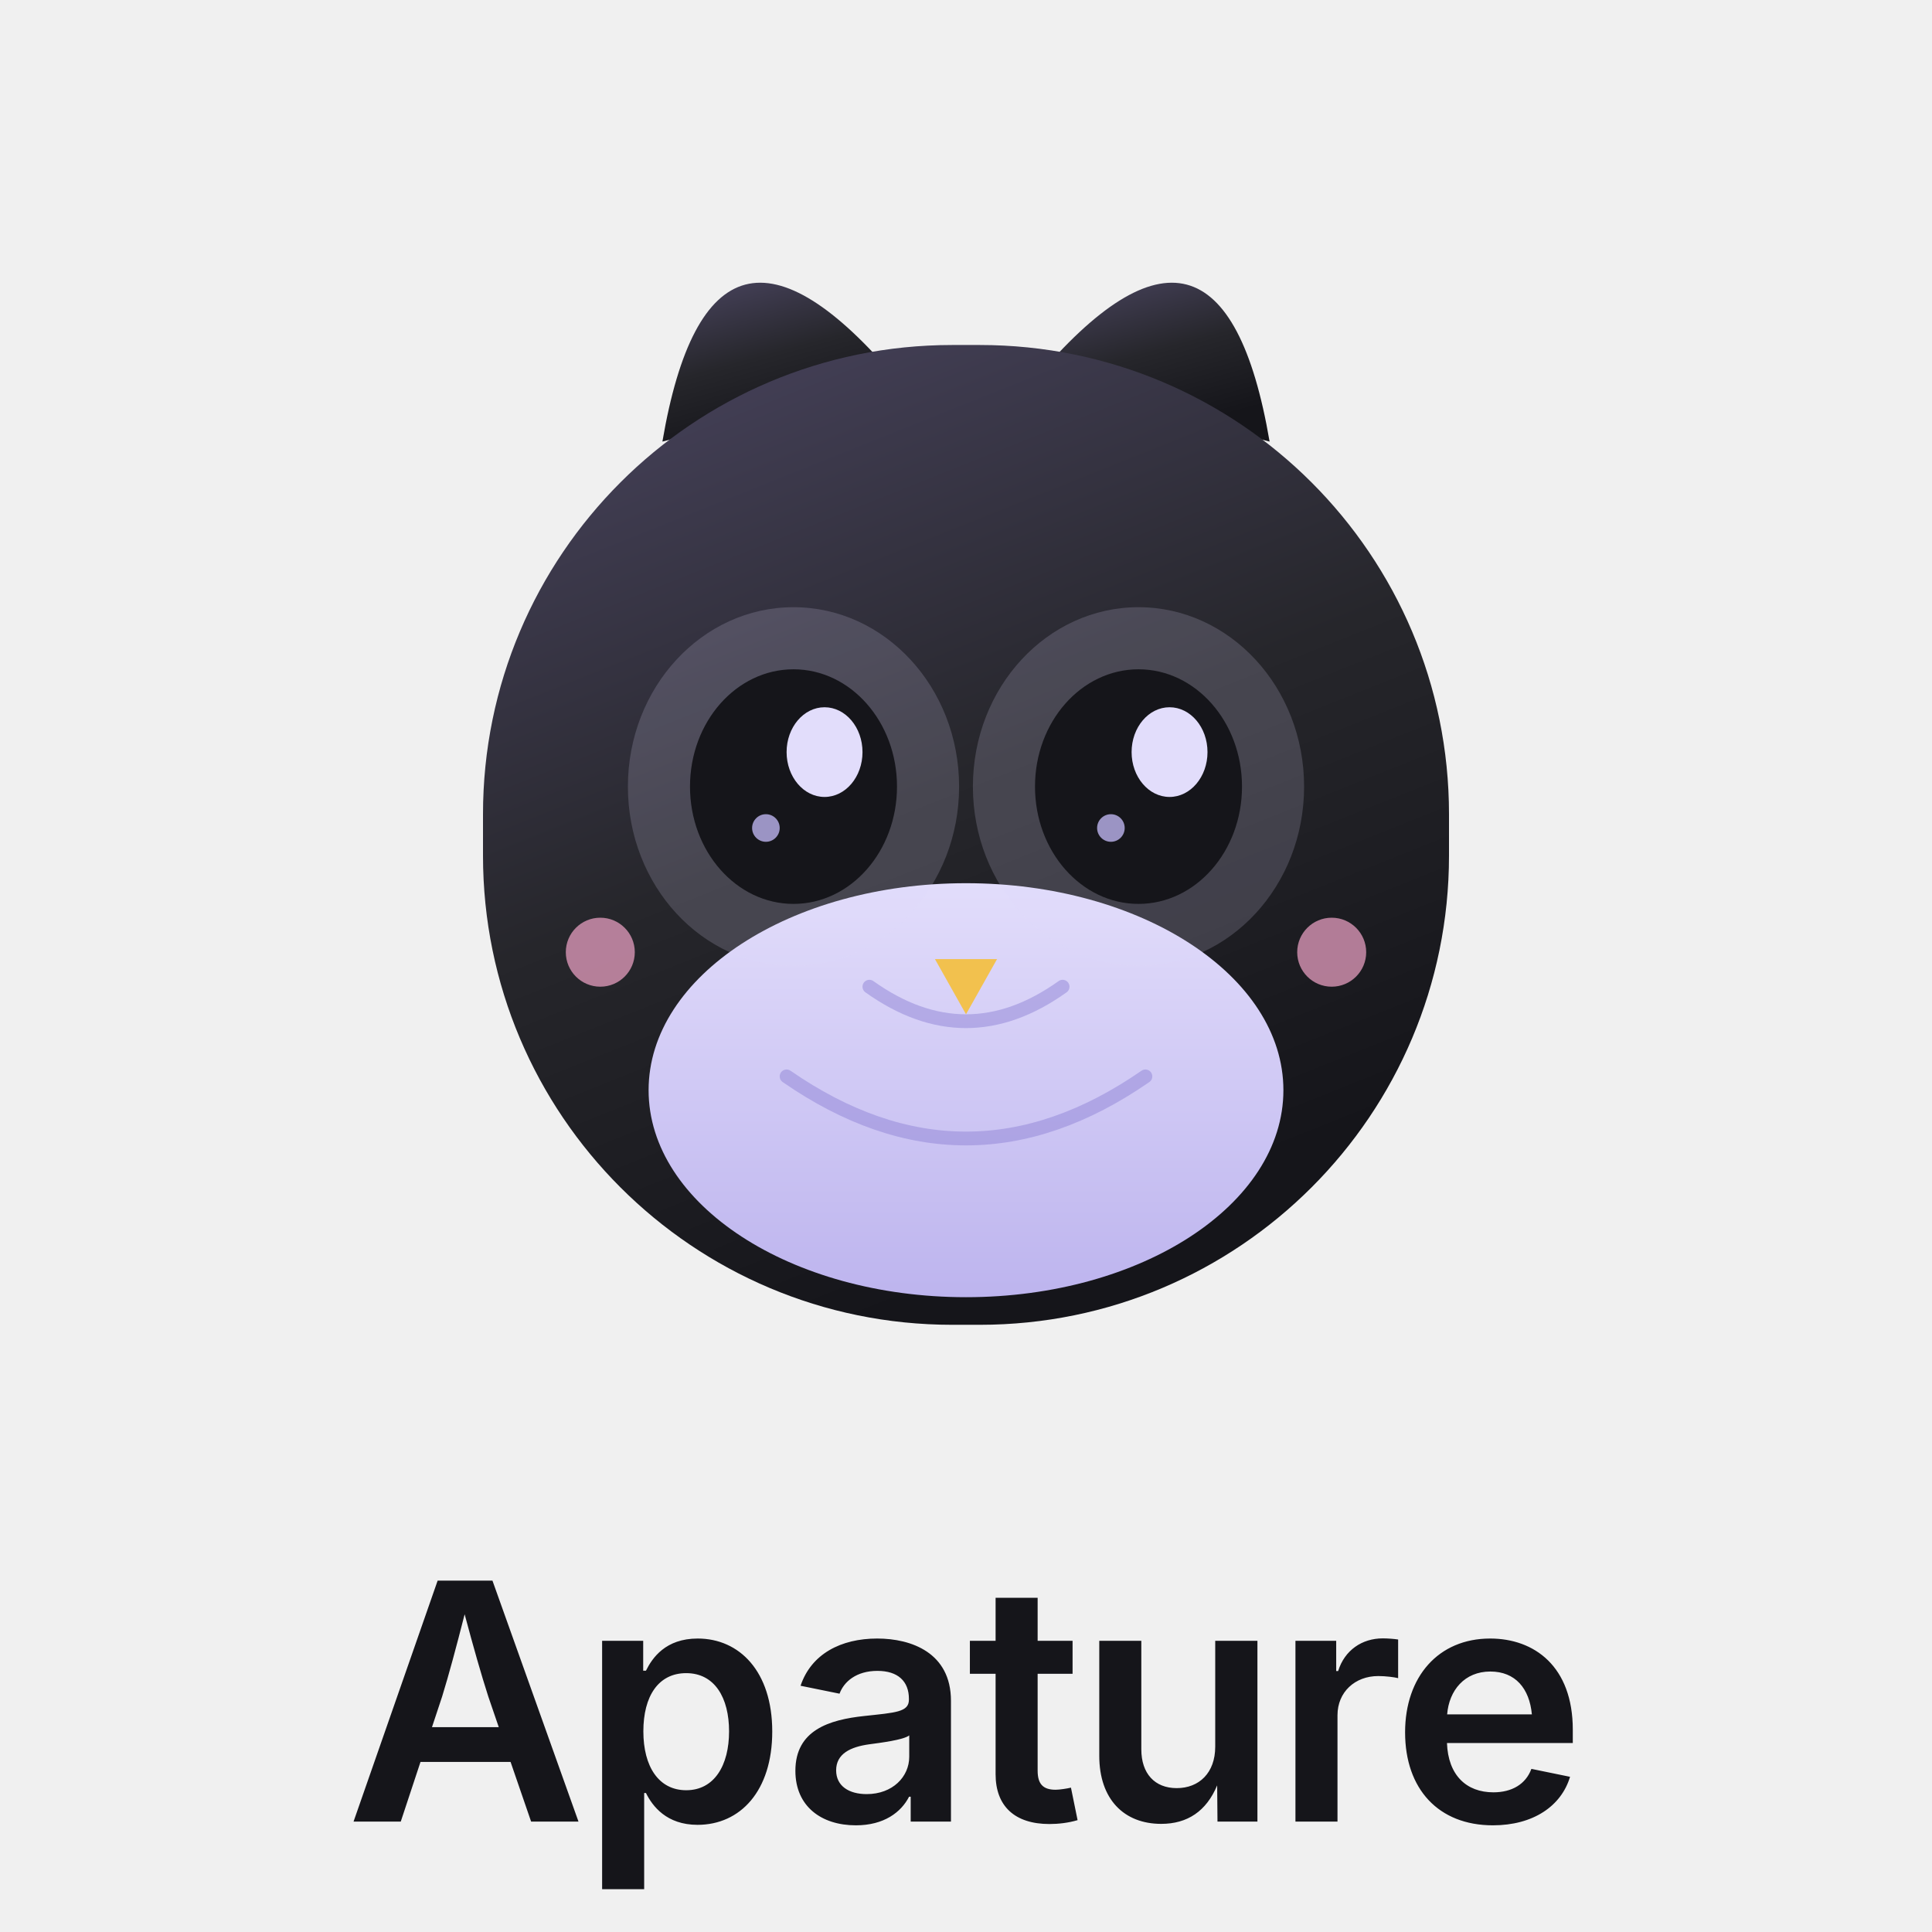
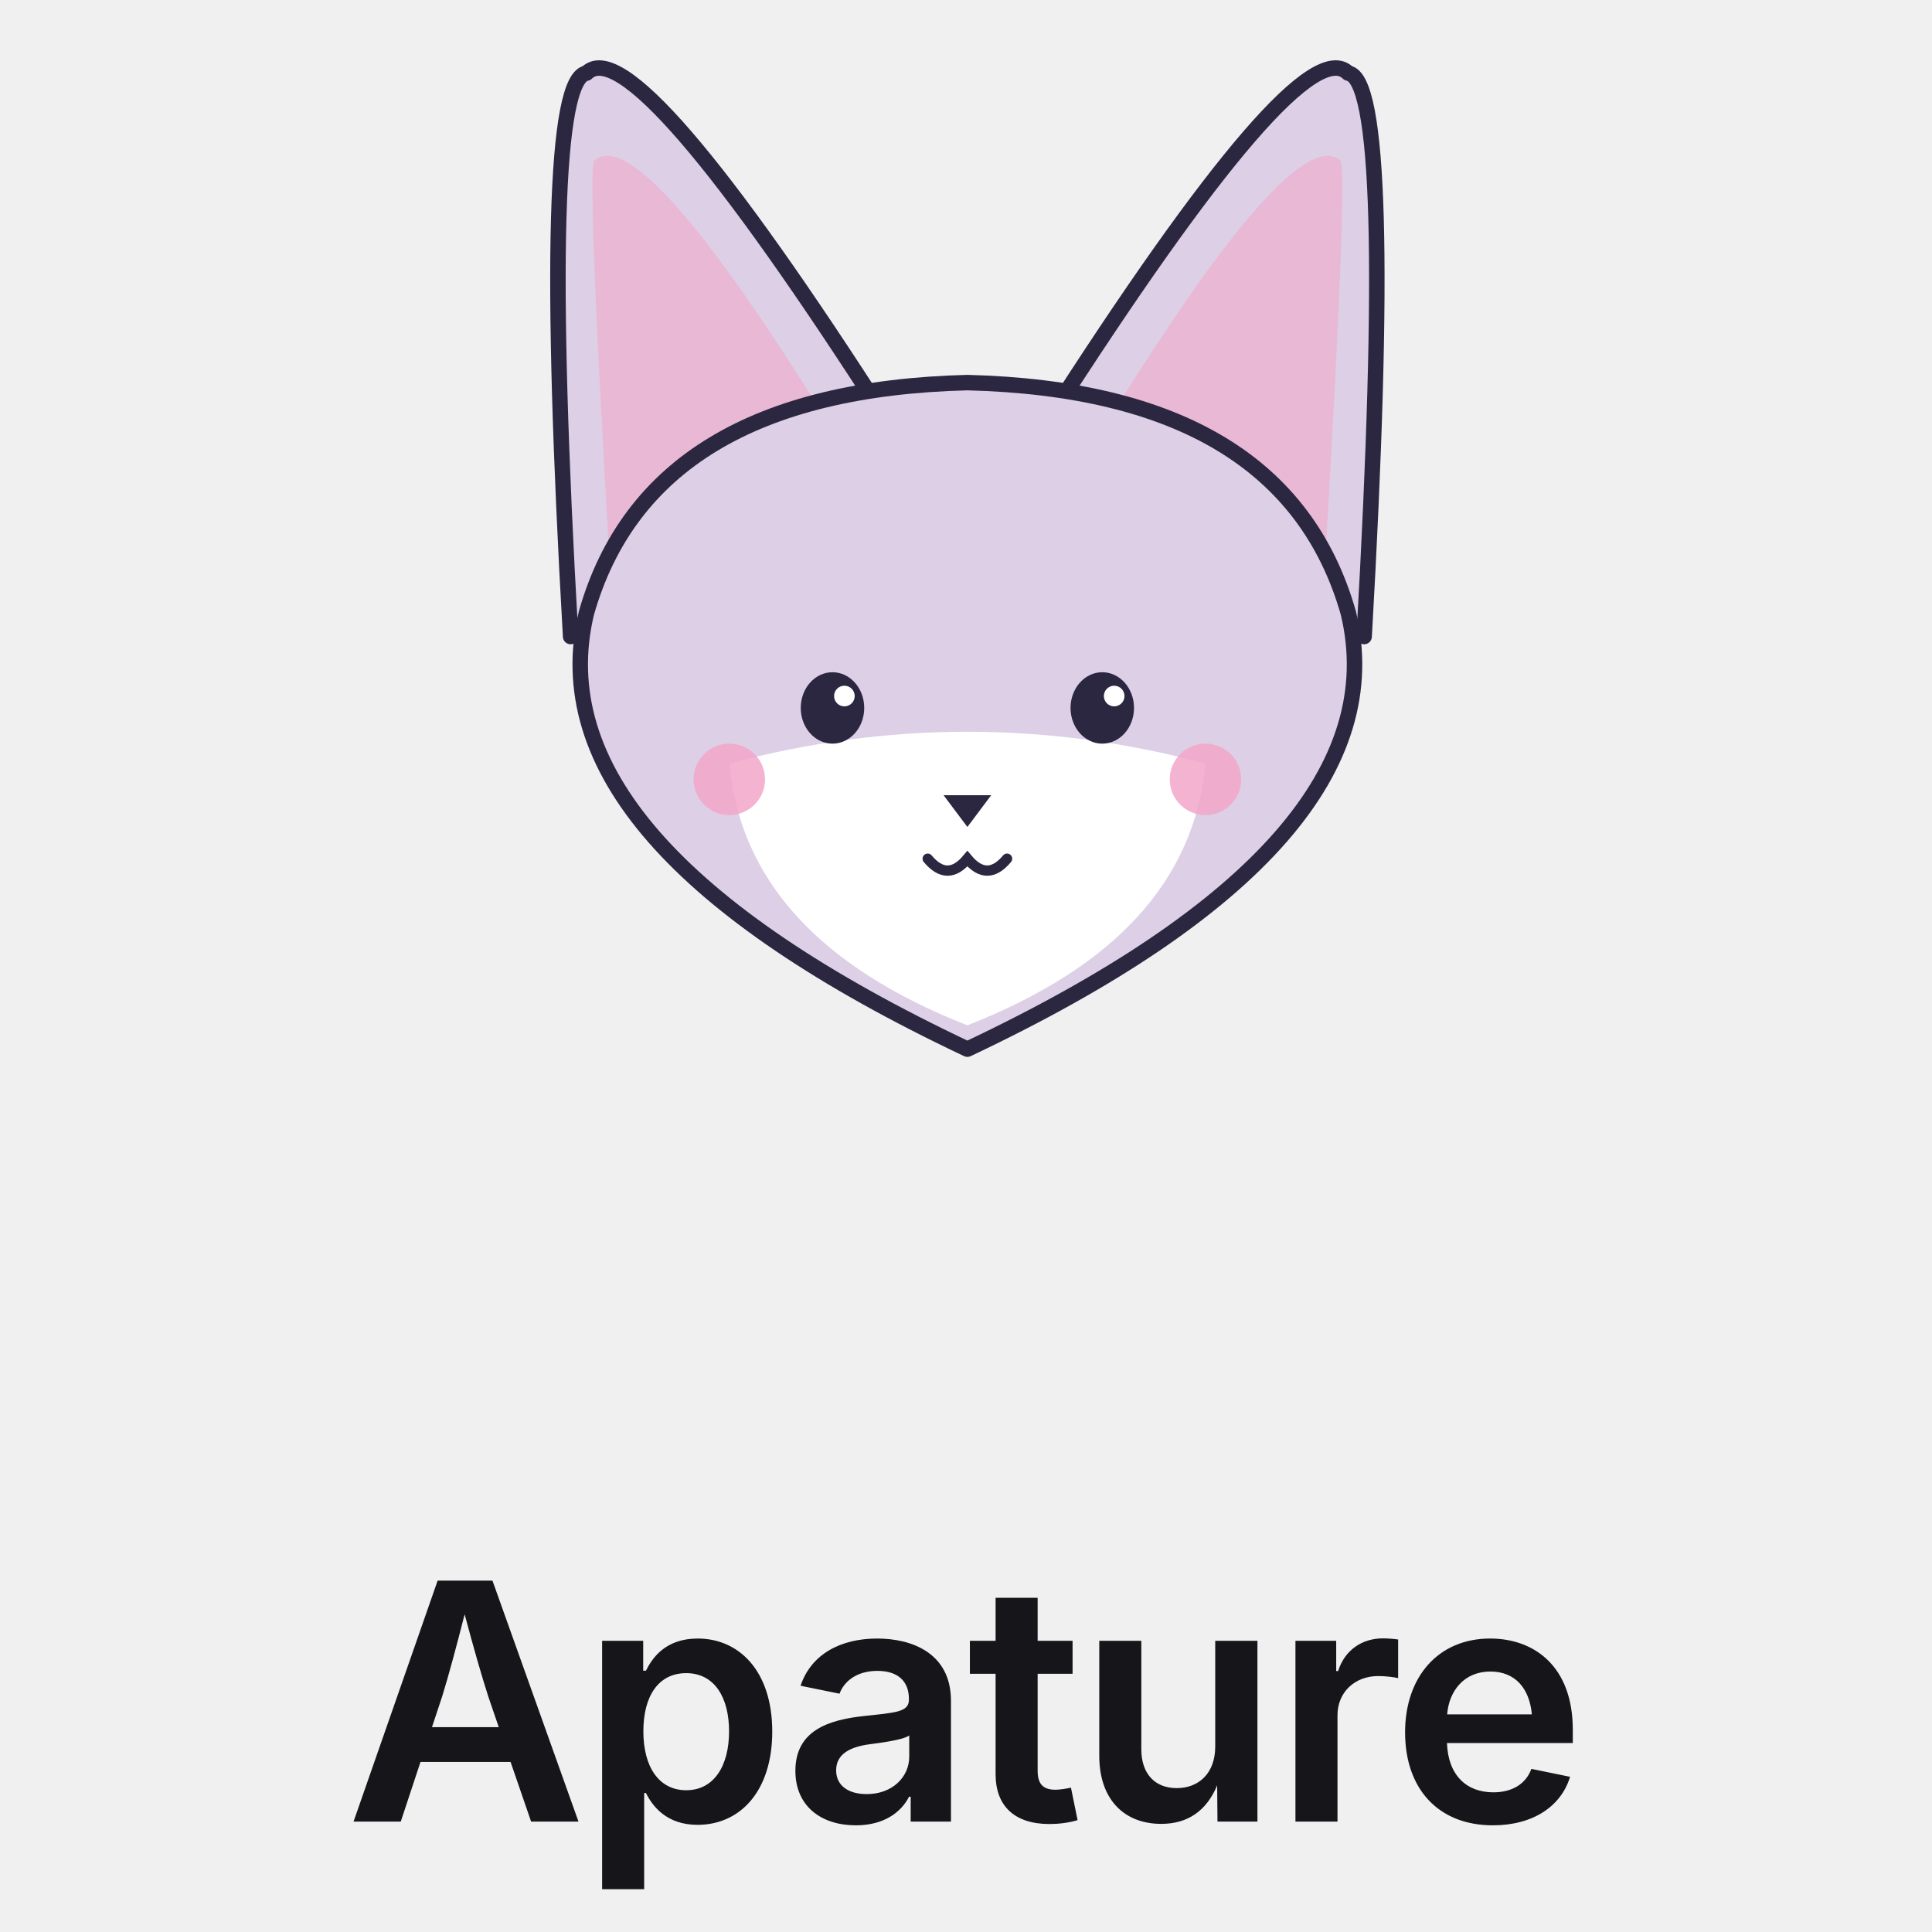
<svg xmlns="http://www.w3.org/2000/svg" viewBox="0 0 560 560" width="560" height="560">
-   <defs>
-     <linearGradient id="body" x1="0" y1="0" x2="0.4" y2="1">
-       <stop offset="0" stop-color="#4A4560" />
-       <stop offset="0.55" stop-color="#26262B" />
-       <stop offset="1" stop-color="#15151A" />
-     </linearGradient>
-     <linearGradient id="belly" x1="0" y1="0" x2="0" y2="1">
-       <stop offset="0" stop-color="#E2DDFB" />
-       <stop offset="1" stop-color="#BDB4EE" />
-     </linearGradient>
-     <linearGradient id="wing" x1="0" y1="0" x2="1" y2="1">
-       <stop offset="0" stop-color="#BDB4EE" />
-       <stop offset="1" stop-color="#8F84D6" />
-     </linearGradient>
-     <radialGradient id="glow" cx="0.5" cy="0.6" r="0.6">
-       <stop offset="0" stop-color="#BDB4EE" stop-opacity="0.35" />
-       <stop offset="1" stop-color="#BDB4EE" stop-opacity="0" />
-     </radialGradient>
-     <linearGradient id="tile" x1="0" y1="0" x2="0" y2="1">
-       <stop offset="0" stop-color="#2E2A44" />
-       <stop offset="1" stop-color="#141417" />
-     </linearGradient>
-   </defs>
-   <g transform="translate(24 -40)">
-     <path d="M168 168 Q182 86 236 150 Z" fill="url(#body)" />
-     <path d="M344 168 Q330 86 276 150 Z" fill="url(#body)" />
-     <rect x="116" y="140" width="280" height="284" rx="136" fill="url(#body)" />
-     <ellipse cx="256" cy="356" rx="92" ry="60" fill="url(#belly)" />
-     <path d="M204 352 Q256 388 308 352" fill="none" stroke="#8F84D6" stroke-width="4" stroke-linecap="round" opacity="0.5" />
-     <path d="M228 326 Q256 346 284 326" fill="none" stroke="#8F84D6" stroke-width="4" stroke-linecap="round" opacity="0.5" />
-     <ellipse cx="206" cy="268" rx="48" ry="52" fill="#E2DDFB" fill-opacity="0.18" />
-     <ellipse cx="306" cy="268" rx="48" ry="52" fill="#E2DDFB" fill-opacity="0.18" />
-     <ellipse cx="206" cy="268" rx="30" ry="34" fill="#15151A" />
-     <ellipse cx="215" cy="258" rx="11" ry="13" fill="#E2DDFB" />
-     <circle cx="198" cy="280" r="4" fill="#BDB4EE" fill-opacity="0.8" />
-     <ellipse cx="306" cy="268" rx="30" ry="34" fill="#15151A" />
-     <ellipse cx="315" cy="258" rx="11" ry="13" fill="#E2DDFB" />
-     <circle cx="298" cy="280" r="4" fill="#BDB4EE" fill-opacity="0.8" />
-     <path d="M247 318 L265 318 L256 334 Z" fill="#F2C14E" />
-     <circle cx="150" cy="316" r="10" fill="#F2A6C9" fill-opacity="0.7" />
-     <circle cx="362" cy="316" r="10" fill="#F2A6C9" fill-opacity="0.7" />
+   <g transform="translate(24 -50)">
+     <g transform="translate(-38 -30) scale(1.15)">
+       <path d="M156 230 Q148 90 160 88 Q172 76 236 176 Z" fill="#DCCFE6" stroke="#2B2740" stroke-width="3.9" stroke-linejoin="round" stroke-linecap="round" />
+       <path d="M166 214 Q160 112 162 110 Q174 100 222 178 Z" fill="#E9B8D4" stroke="none" />
+       <path d="M356 230 Q364 90 352 88 Q340 76 276 176 Z" fill="#DCCFE6" stroke="#2B2740" stroke-width="3.9" stroke-linejoin="round" stroke-linecap="round" />
+       <path d="M346 214 Q352 112 350 110 Q338 100 290 178 Z" fill="#E9B8D4" stroke="none" />
+       <path d="M160 224 Q176 168 256 166 Q336 168 352 224 Q366 282 256 334 Q146 282 160 224 Z" fill="#DCCFE6" stroke="#2B2740" stroke-width="3.9" stroke-linejoin="round" stroke-linecap="round" />
+       <path d="M196 262 Q256 246 316 262 Q312 306 256 328 Q200 306 196 262 Z" fill="#FFFFFF" stroke="none" />
+       <ellipse cx="222" cy="248" rx="8" ry="9" fill="#2B2740" />
+       <ellipse cx="290" cy="248" rx="8" ry="9" fill="#2B2740" />
+       <circle cx="225" cy="245" r="2.6" fill="#FFFFFF" />
+       <circle cx="293" cy="245" r="2.6" fill="#FFFFFF" />
+       <path d="M250 270 L262 270 L256 278 Z" fill="#2B2740" />
+       <path d="M246 286 Q251 292 256 286 Q261 292 266 286" fill="none" stroke="#2B2740" stroke-width="2.6" stroke-linecap="round" />
+       <circle cx="196" cy="266" r="9" fill="#F2A6C9" fill-opacity="0.85" />
+       <circle cx="316" cy="266" r="9" fill="#F2A6C9" fill-opacity="0.85" />
+     </g>
  </g>
  <text x="280" y="528" text-anchor="middle" font-family="SF Pro Display, -apple-system, Helvetica Neue, Inter, system-ui, sans-serif" font-weight="600" font-size="96" letter-spacing="-0.02em" fill="#15151A">Apature</text>
</svg>
